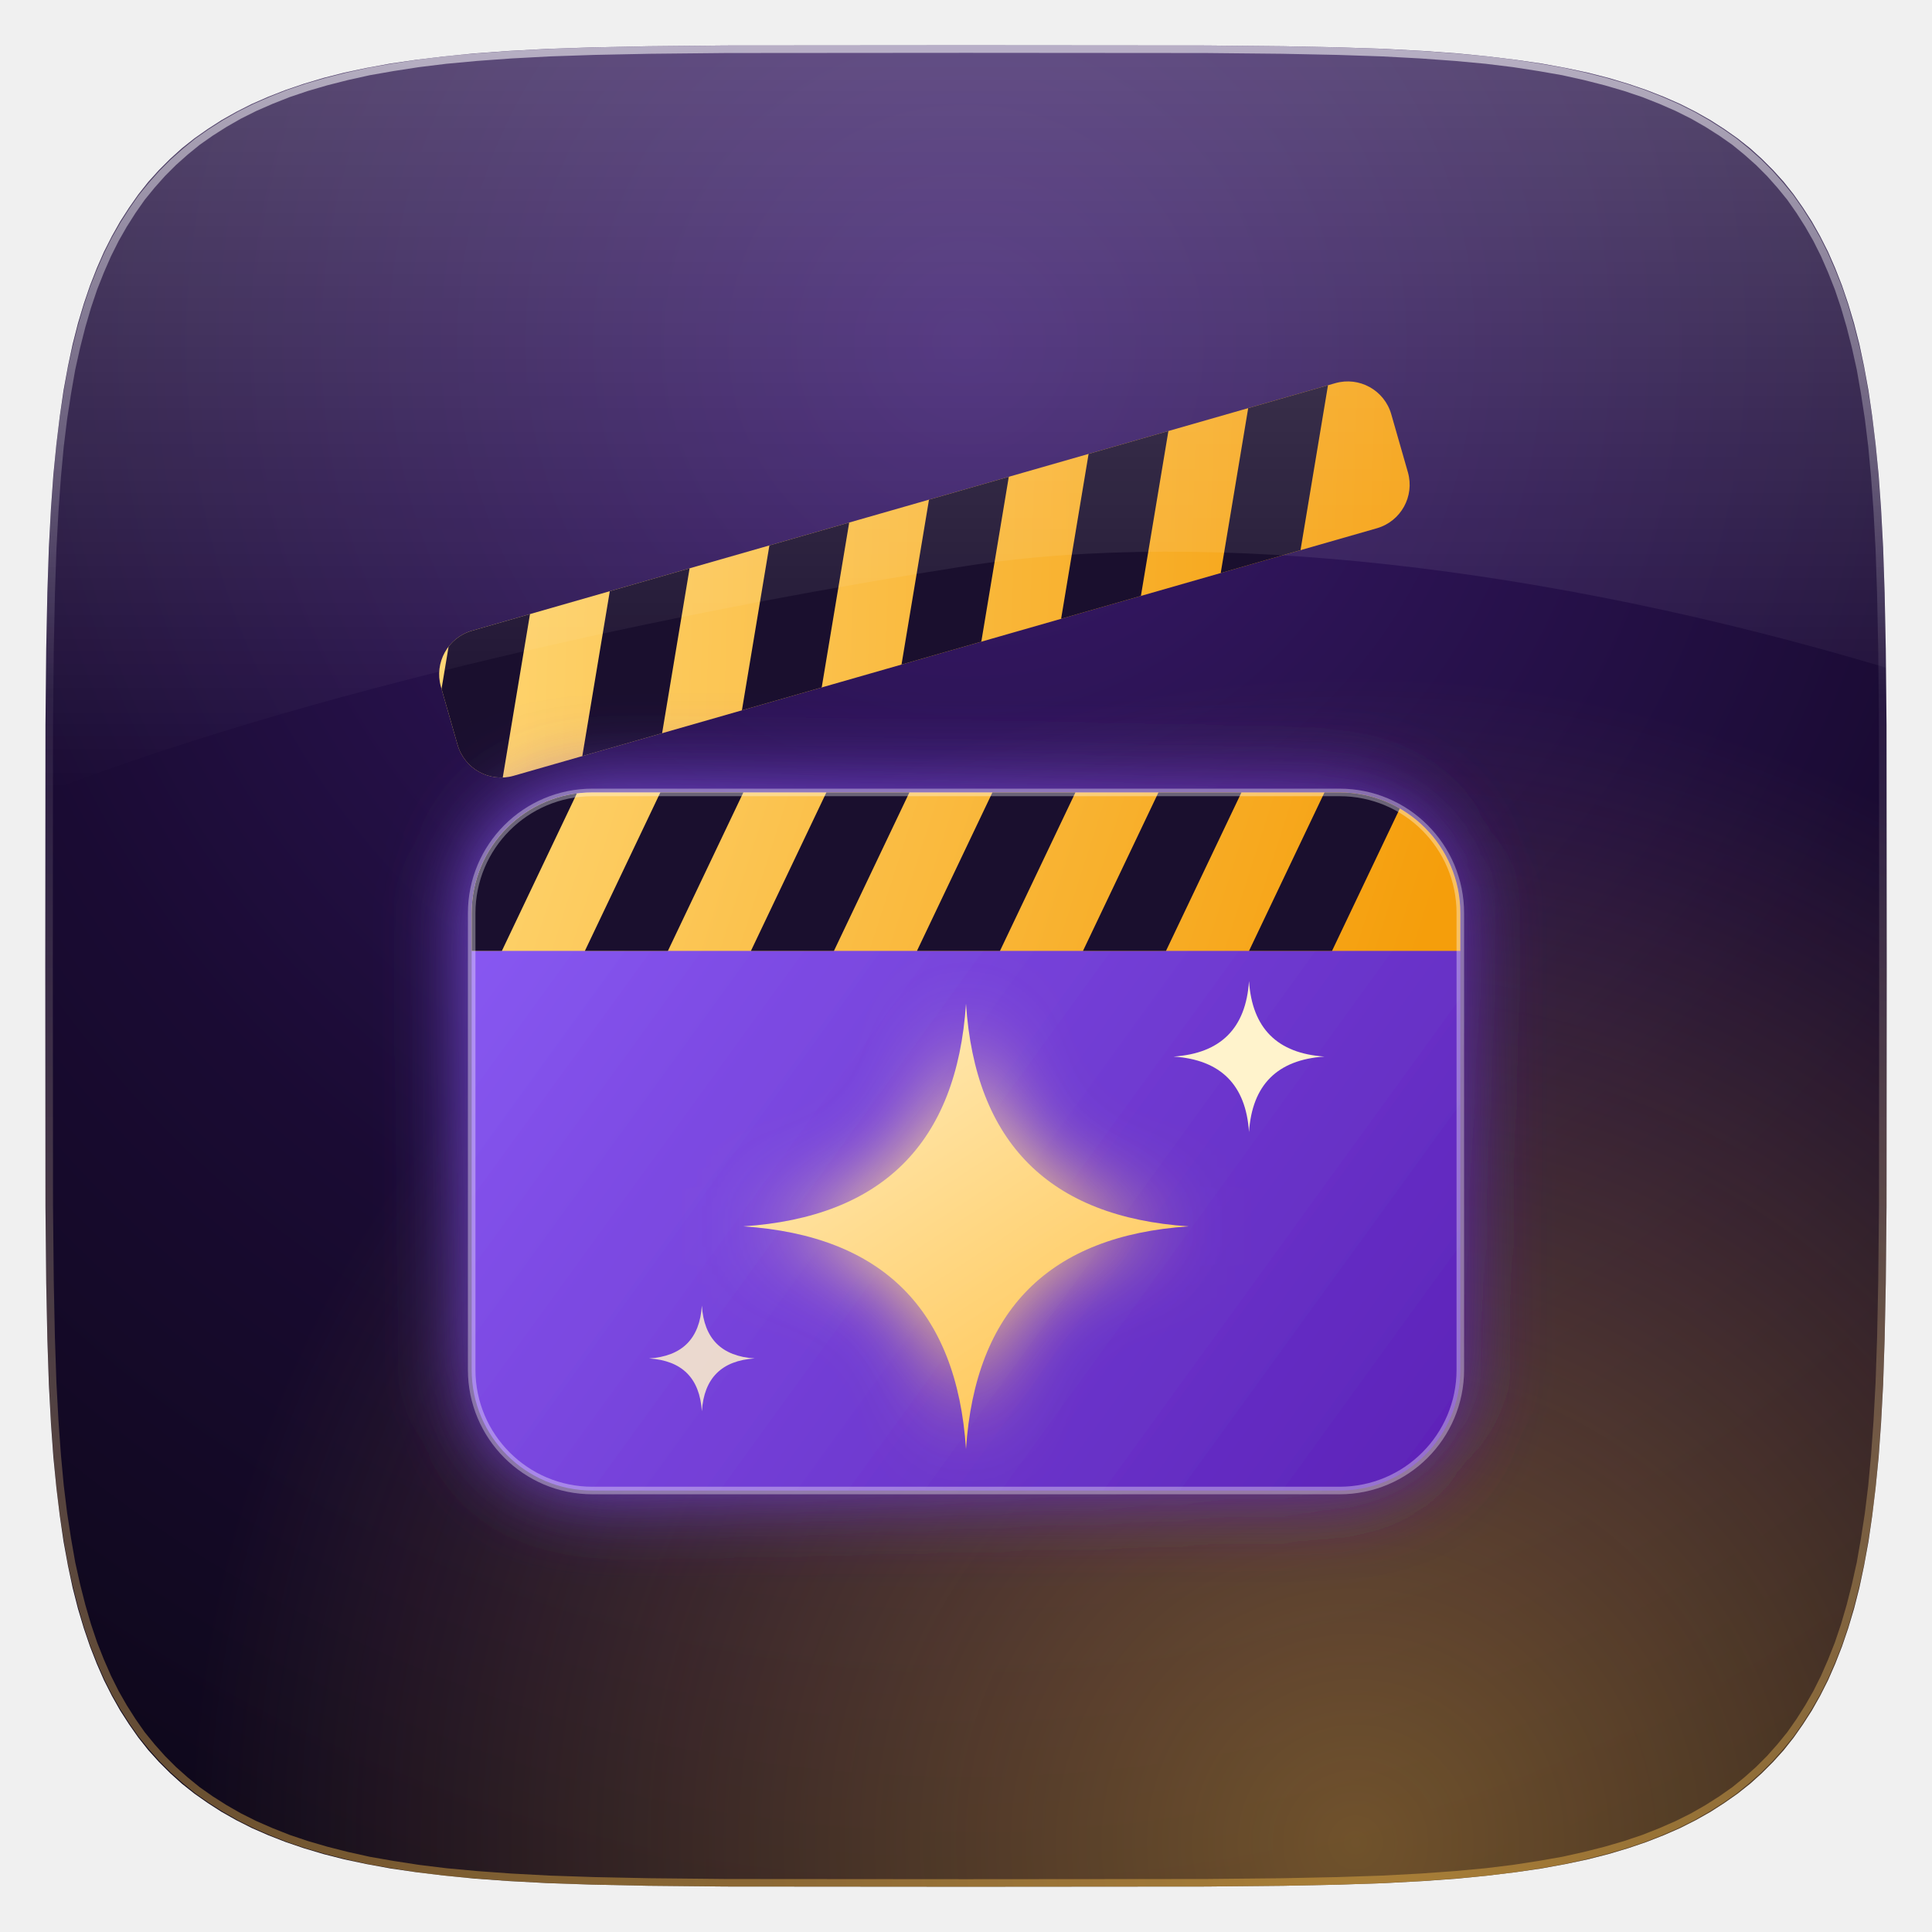
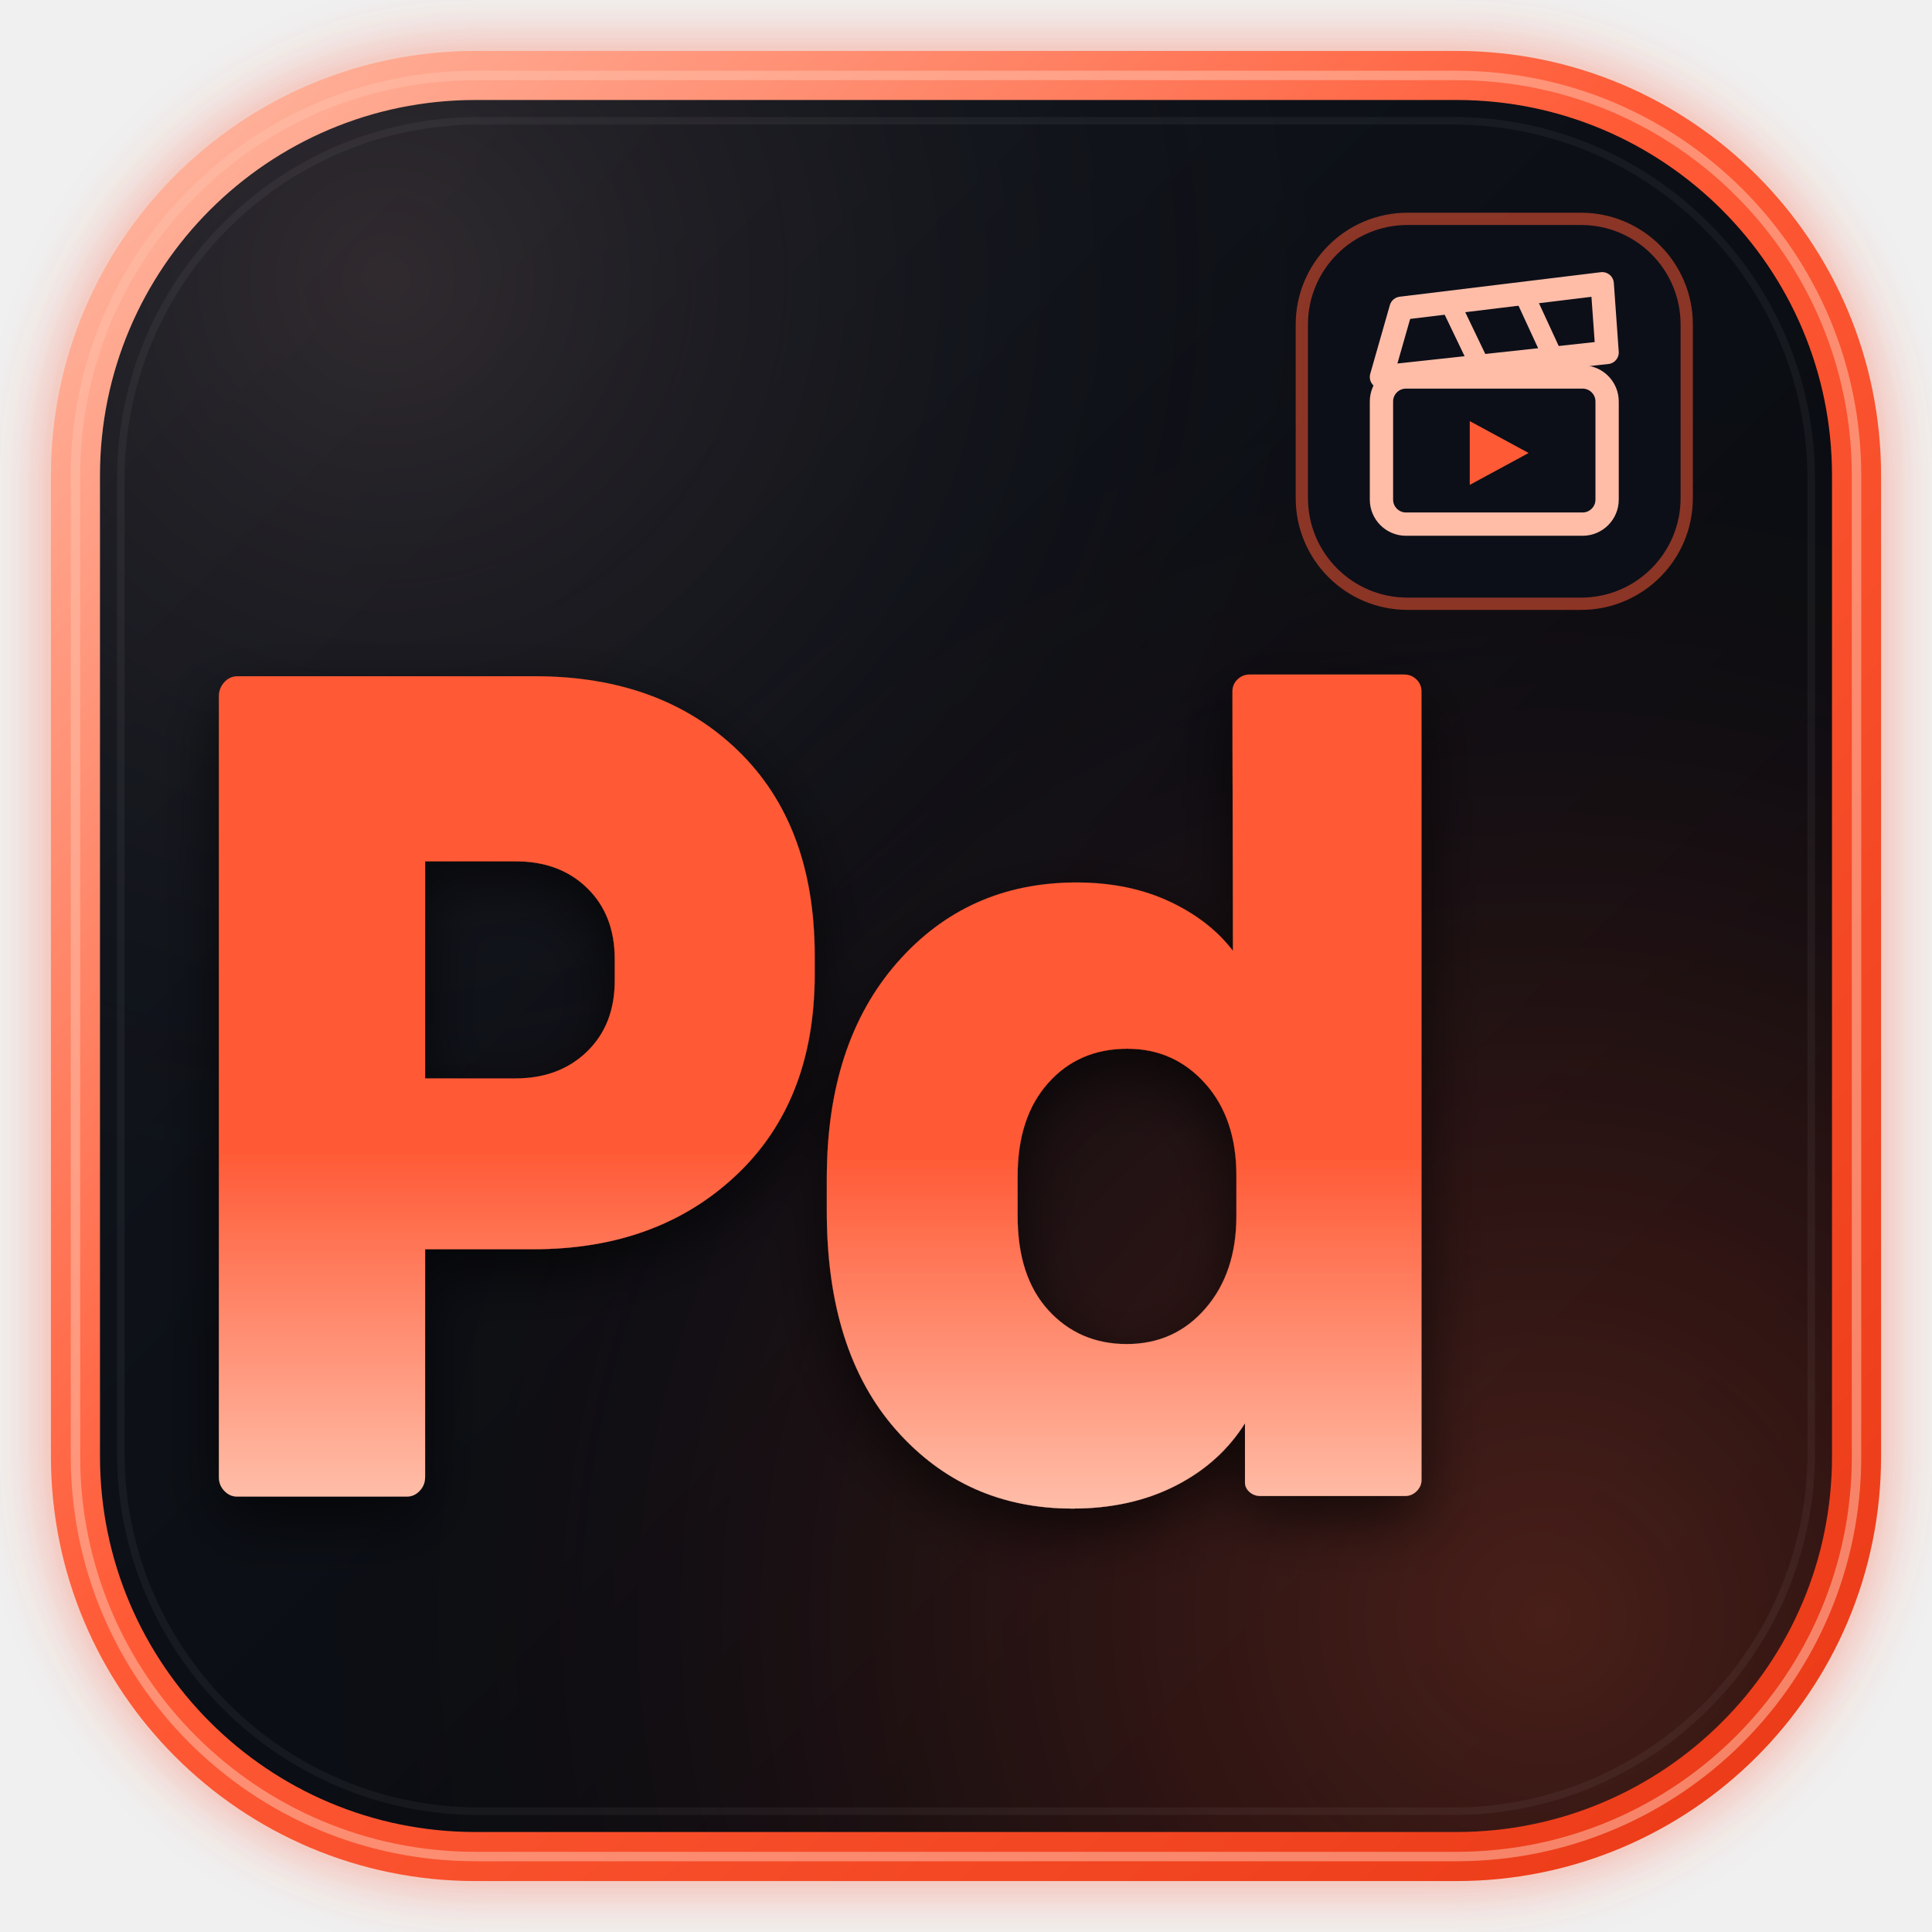
<svg xmlns="http://www.w3.org/2000/svg" viewBox="0 0 1024 1024" width="1024" height="1024">
  <defs>
-     <radialGradient id="base" cx="50%" cy="18%" r="95%">
-       <stop offset="0" stop-color="#3a1a6e" />
-       <stop offset=".55" stop-color="#1a0b33" />
-       <stop offset="1" stop-color="#0b0714" />
+     <linearGradient id="bgGrad" x1="0%" y1="0%" x2="100%" y2="100%">
+       <stop offset="0%" stop-color="#141821" />
+       <stop offset="52%" stop-color="#0B0E14" />
+       <stop offset="100%" stop-color="#07090D" />
+     </linearGradient>
+     <radialGradient id="ambientBR" cx="82%" cy="86%" r="72%">
+       <stop offset="0%" stop-color="#FF5A36" stop-opacity="0.26" />
+       <stop offset="55%" stop-color="#EA3815" stop-opacity="0.08" />
+       <stop offset="100%" stop-color="#000000" stop-opacity="0" />
    </radialGradient>
-     <radialGradient id="ember" cx="70%" cy="95%" r="60%">
-       <stop offset="0" stop-color="#f5b83d" stop-opacity=".42" />
-       <stop offset="1" stop-color="#f5b83d" stop-opacity="0" />
+     <radialGradient id="ambientTL" cx="18%" cy="12%" r="58%">
+       <stop offset="0%" stop-color="#FFBDA8" stop-opacity="0.13" />
+       <stop offset="100%" stop-color="#000000" stop-opacity="0" />
    </radialGradient>
-     <linearGradient id="body" gradientUnits="userSpaceOnUse" x1="250" y1="420" x2="774" y2="800">
-       <stop offset="0" stop-color="#8b5cf6" />
-       <stop offset="1" stop-color="#5b21b6" />
+     <linearGradient id="rimGrad" x1="0%" y1="0%" x2="100%" y2="100%">
+       <stop offset="0%" stop-color="#FFBDA8" />
+       <stop offset="45%" stop-color="#FF5A36" />
+       <stop offset="100%" stop-color="#EA3815" />
    </linearGradient>
-     <linearGradient id="gold" gradientUnits="userSpaceOnUse" x1="250" y1="250" x2="780" y2="420">
-       <stop offset="0" stop-color="#ffd978" />
-       <stop offset="1" stop-color="#f59e0b" />
+     <linearGradient id="textGrad" x1="0%" y1="0%" x2="0%" y2="100%">
+       <stop offset="0%" stop-color="#FFBDA8" />
+       <stop offset="42%" stop-color="#FF5A36" />
+       <stop offset="100%" stop-color="#FF5A36" />
    </linearGradient>
-     <linearGradient id="spark" gradientUnits="userSpaceOnUse" x1="420" y1="470" x2="610" y2="760">
-       <stop offset="0" stop-color="#fff6d6" />
-       <stop offset="1" stop-color="#ffc24a" />
-     </linearGradient>
-     <linearGradient id="shine" x1="0" y1="0" x2="0" y2="1">
-       <stop offset="0" stop-color="#fff" stop-opacity=".24" />
-       <stop offset="1" stop-color="#fff" stop-opacity="0" />
-     </linearGradient>
-     <linearGradient id="rim" x1="0" y1="0" x2="0" y2="1">
-       <stop offset="0" stop-color="#fff" stop-opacity=".55" />
-       <stop offset=".35" stop-color="#fff" stop-opacity=".06" />
-       <stop offset="1" stop-color="#ffc24a" stop-opacity=".4" />
-     </linearGradient>
-     <filter id="glow" x="-40%" y="-40%" width="180%" height="180%">
-       <feGaussianBlur stdDeviation="22" result="b" />
-       <feMerge>
-         <feMergeNode in="b" />
-         <feMergeNode in="SourceGraphic" />
-       </feMerge>
+     <filter id="rimGlow" x="-12%" y="-12%" width="124%" height="124%">
+       <feGaussianBlur stdDeviation="15" result="blur" />
    </filter>
-     <clipPath id="sq">
-       <path d="M1000.0 512.0 L999.9 639.5 L999.5 680.2 L998.9 709.7 L998.1 733.7 L997.0 754.3 L995.7 772.4 L994.1 788.6 L992.3 803.4 L990.3 817.1 L988.0 829.7 L985.5 841.5 L982.7 852.5 L979.6 862.9 L976.3 872.6 L972.7 881.8 L968.9 890.5 L964.7 898.8 L960.3 906.6 L955.6 913.9 L950.7 920.9 L945.4 927.6 L939.8 933.8 L933.8 939.8 L927.6 945.4 L920.9 950.7 L913.9 955.6 L906.6 960.3 L898.8 964.7 L890.5 968.9 L881.8 972.7 L872.6 976.3 L862.9 979.6 L852.5 982.7 L841.5 985.5 L829.7 988.0 L817.1 990.3 L803.4 992.3 L788.6 994.1 L772.4 995.7 L754.3 997.0 L733.7 998.1 L709.7 998.9 L680.2 999.5 L639.5 999.9 L512.0 1000.0 L384.5 999.9 L343.8 999.5 L314.3 998.9 L290.3 998.1 L269.7 997.0 L251.6 995.7 L235.4 994.1 L220.6 992.3 L206.9 990.3 L194.3 988.0 L182.5 985.5 L171.5 982.7 L161.1 979.6 L151.4 976.3 L142.2 972.7 L133.5 968.9 L125.2 964.7 L117.4 960.3 L110.1 955.6 L103.1 950.7 L96.4 945.4 L90.2 939.8 L84.2 933.8 L78.6 927.6 L73.3 920.9 L68.4 913.9 L63.7 906.6 L59.3 898.8 L55.1 890.5 L51.3 881.8 L47.7 872.6 L44.4 862.9 L41.3 852.5 L38.5 841.5 L36.0 829.7 L33.7 817.1 L31.7 803.4 L29.9 788.6 L28.3 772.4 L27.0 754.3 L25.9 733.7 L25.1 709.7 L24.5 680.2 L24.1 639.5 L24.0 512.0 L24.1 384.5 L24.5 343.8 L25.1 314.3 L25.9 290.3 L27.0 269.7 L28.3 251.6 L29.9 235.4 L31.7 220.6 L33.7 206.9 L36.0 194.3 L38.5 182.5 L41.3 171.5 L44.4 161.1 L47.7 151.4 L51.3 142.2 L55.1 133.5 L59.3 125.2 L63.7 117.4 L68.4 110.1 L73.3 103.1 L78.6 96.4 L84.2 90.2 L90.2 84.2 L96.4 78.6 L103.1 73.3 L110.1 68.4 L117.4 63.7 L125.2 59.3 L133.5 55.1 L142.2 51.3 L151.4 47.7 L161.1 44.4 L171.5 41.3 L182.5 38.5 L194.3 36.0 L206.9 33.7 L220.6 31.7 L235.4 29.9 L251.6 28.3 L269.7 27.0 L290.3 25.9 L314.3 25.1 L343.8 24.5 L384.5 24.1 L512.0 24.0 L639.5 24.1 L680.2 24.5 L709.7 25.1 L733.7 25.9 L754.3 27.0 L772.4 28.3 L788.6 29.9 L803.4 31.7 L817.1 33.7 L829.7 36.0 L841.5 38.5 L852.5 41.3 L862.9 44.4 L872.6 47.7 L881.8 51.3 L890.5 55.1 L898.8 59.3 L906.6 63.7 L913.9 68.4 L920.9 73.3 L927.6 78.6 L933.8 84.2 L939.8 90.2 L945.4 96.4 L950.7 103.1 L955.6 110.1 L960.3 117.4 L964.7 125.2 L968.9 133.5 L972.7 142.2 L976.3 151.4 L979.6 161.1 L982.7 171.5 L985.5 182.5 L988.0 194.3 L990.3 206.9 L992.3 220.6 L994.1 235.4 L995.7 251.6 L997.0 269.7 L998.1 290.3 L998.9 314.3 L999.5 343.8 L999.9 384.5Z" />
-     </clipPath>
-     <clipPath id="arm">
-       <rect x="250" y="300" width="524" height="84" rx="26" />
-     </clipPath>
-     <clipPath id="arm2">
-       <rect x="250" y="336" width="524" height="80" rx="24" />
-     </clipPath>
-     <clipPath id="bodyc">
-       <rect x="250" y="420" width="524" height="370" rx="64" />
+     <filter id="textShadow" x="-10%" y="-10%" width="120%" height="120%">
+       <feDropShadow dx="0" dy="12" stdDeviation="16" flood-color="#000000" flood-opacity="0.65" />
+     </filter>
+     <clipPath id="tileClip">
+       <rect x="40" y="40" width="944" height="944" rx="212" />
    </clipPath>
  </defs>
-   <g clip-path="url(#sq)">
-     <rect width="1024" height="1024" fill="url(#base)" />
-     <rect width="1024" height="1024" fill="url(#ember)" />
-     <g transform="rotate(-16 256 420)">
-       <rect x="250" y="336" width="524" height="80" rx="24" fill="url(#gold)" />
-       <g clip-path="url(#arm2)">
-         <path d="M262 336 L306 336 L266 420 L222 420 Z" fill="#1a0f2e" />
-         <path d="M350 336 L394 336 L354 420 L310 420 Z" fill="#1a0f2e" />
-         <path d="M438 336 L482 336 L442 420 L398 420 Z" fill="#1a0f2e" />
-         <path d="M526 336 L570 336 L530 420 L486 420 Z" fill="#1a0f2e" />
-         <path d="M614 336 L658 336 L618 420 L574 420 Z" fill="#1a0f2e" />
-         <path d="M702 336 L746 336 L706 420 L662 420 Z" fill="#1a0f2e" />
-       </g>
+   <rect x="40" y="40" width="944" height="944" rx="212" fill="none" stroke="#FF5A36" stroke-width="34" stroke-opacity="0.42" filter="url(#rimGlow)" />
+   <g clip-path="url(#tileClip)">
+     <rect x="40" y="40" width="944" height="944" fill="url(#bgGrad)" />
+     <rect x="40" y="40" width="944" height="944" fill="url(#ambientBR)" />
+     <rect x="40" y="40" width="944" height="944" fill="url(#ambientTL)" />
+     <rect x="64" y="64" width="896" height="896" rx="190" fill="none" stroke="#FFFFFF" stroke-opacity="0.05" stroke-width="4" />
+   </g>
+   <rect x="40" y="40" width="944" height="944" rx="212" fill="none" stroke="url(#rimGrad)" stroke-width="26" />
+   <rect x="40" y="40" width="944" height="944" rx="212" fill="none" stroke="#FFBDA8" stroke-opacity="0.55" stroke-width="5" />
+   <g transform="translate(792, 218)">
+     <rect x="-102" y="-102" width="204" height="204" rx="56" fill="#0C1018" fill-opacity="0.92" stroke="#FF5A36" stroke-opacity="0.52" stroke-width="6.5" />
+     <g transform="scale(1.30)">
+       <rect x="-46" y="-14" width="92" height="60" rx="10" fill="none" stroke="#FFBDA8" stroke-width="9.5" stroke-linecap="round" stroke-linejoin="round" />
+       <path d="M-46 -14 L-38 -42 L44 -52 L46 -24 Z" fill="none" stroke="#FFBDA8" stroke-width="9.5" stroke-linecap="round" stroke-linejoin="round" />
+       <line x1="-18" y1="-44" x2="-6" y2="-19" stroke="#FFBDA8" stroke-width="8" stroke-linecap="round" />
+       <line x1="12" y1="-48" x2="24" y2="-22" stroke="#FFBDA8" stroke-width="8" stroke-linecap="round" />
+       <polygon points="-10,4 -10,30 14,17" fill="#FF5A36" />
    </g>
-     <g filter="url(#glow)">
-       <rect x="250" y="420" width="524" height="370" rx="64" fill="url(#body)" />
-     </g>
-     <g clip-path="url(#bodyc)">
-       <rect x="250" y="420" width="524" height="84" fill="url(#gold)" />
-       <g transform="translate(0 120)">
-         <path d="M262 300 L306 300 L266 384 L222 384 Z" fill="#1a0f2e" />
-         <path d="M350 300 L394 300 L354 384 L310 384 Z" fill="#1a0f2e" />
-         <path d="M438 300 L482 300 L442 384 L398 384 Z" fill="#1a0f2e" />
-         <path d="M526 300 L570 300 L530 384 L486 384 Z" fill="#1a0f2e" />
-         <path d="M614 300 L658 300 L618 384 L574 384 Z" fill="#1a0f2e" />
-         <path d="M702 300 L746 300 L706 384 L662 384 Z" fill="#1a0f2e" />
-       </g>
-     </g>
-     <rect x="250" y="420" width="524" height="370" rx="64" fill="none" stroke="#fff" stroke-opacity=".35" stroke-width="4" />
-     <g filter="url(#glow)">
-       <path d="M512.0 532.0 Q519.4 642.6 630.0 650.0 Q519.4 657.4 512.0 768.0 Q504.6 657.4 394.0 650.0 Q504.6 642.6 512.0 532.0Z" fill="url(#spark)" />
-     </g>
-     <path d="M662.0 520.0 Q664.5 557.5 702.0 560.0 Q664.5 562.5 662.0 600.0 Q659.5 562.5 622.0 560.0 Q659.5 557.5 662.0 520.0Z" fill="#fff3cc" />
-     <path d="M372.0 692.0 Q373.7 718.3 400.0 720.0 Q373.7 721.7 372.0 748.0 Q370.3 721.7 344.0 720.0 Q370.3 718.3 372.0 692.0Z" fill="#fff3cc" opacity=".85" />
-     <path d="M24 24h976v330C820 300 640 280 512 300S180 360 24 420z" fill="url(#shine)" />
  </g>
-   <path d="M998.0 512.0 L997.9 639.0 L997.5 679.5 L996.9 708.9 L996.1 732.8 L995.0 753.3 L993.7 771.3 L992.2 787.5 L990.4 802.2 L988.3 815.8 L986.1 828.4 L983.5 840.1 L980.7 851.1 L977.7 861.4 L974.4 871.2 L970.8 880.3 L967.0 889.0 L962.9 897.2 L958.5 904.9 L953.8 912.3 L948.9 919.3 L943.6 925.8 L938.0 932.1 L932.1 938.0 L925.8 943.6 L919.3 948.9 L912.3 953.8 L904.9 958.5 L897.2 962.9 L889.0 967.0 L880.3 970.8 L871.2 974.4 L861.4 977.7 L851.1 980.7 L840.1 983.5 L828.4 986.1 L815.8 988.3 L802.2 990.4 L787.5 992.2 L771.3 993.7 L753.3 995.0 L732.8 996.1 L708.9 996.9 L679.5 997.5 L639.0 997.9 L512.0 998.0 L385.0 997.9 L344.5 997.5 L315.1 996.9 L291.2 996.1 L270.7 995.0 L252.7 993.7 L236.5 992.2 L221.8 990.4 L208.2 988.3 L195.6 986.1 L183.9 983.5 L172.9 980.7 L162.6 977.7 L152.8 974.4 L143.7 970.8 L135.0 967.0 L126.8 962.9 L119.1 958.5 L111.7 953.8 L104.7 948.9 L98.2 943.6 L91.9 938.0 L86.0 932.1 L80.4 925.8 L75.1 919.3 L70.2 912.3 L65.5 904.9 L61.1 897.2 L57.0 889.0 L53.2 880.3 L49.6 871.2 L46.3 861.4 L43.3 851.1 L40.5 840.1 L37.9 828.4 L35.7 815.8 L33.6 802.2 L31.8 787.5 L30.3 771.3 L29.0 753.3 L27.9 732.8 L27.1 708.9 L26.5 679.5 L26.1 639.0 L26.0 512.0 L26.1 385.0 L26.5 344.5 L27.1 315.1 L27.9 291.2 L29.0 270.7 L30.3 252.7 L31.8 236.5 L33.6 221.8 L35.7 208.2 L37.9 195.6 L40.5 183.9 L43.3 172.9 L46.3 162.6 L49.6 152.8 L53.2 143.7 L57.0 135.0 L61.1 126.8 L65.5 119.1 L70.2 111.7 L75.1 104.7 L80.4 98.2 L86.0 91.9 L91.9 86.0 L98.2 80.4 L104.7 75.1 L111.7 70.2 L119.1 65.5 L126.8 61.1 L135.0 57.0 L143.7 53.2 L152.8 49.6 L162.6 46.3 L172.9 43.3 L183.9 40.5 L195.6 37.9 L208.2 35.7 L221.8 33.6 L236.5 31.8 L252.7 30.3 L270.7 29.0 L291.2 27.9 L315.1 27.1 L344.5 26.5 L385.0 26.1 L512.0 26.0 L639.0 26.1 L679.5 26.5 L708.9 27.1 L732.8 27.9 L753.3 29.0 L771.3 30.3 L787.5 31.8 L802.2 33.6 L815.8 35.7 L828.4 37.9 L840.1 40.5 L851.1 43.3 L861.4 46.3 L871.2 49.6 L880.3 53.2 L889.0 57.0 L897.2 61.1 L904.9 65.5 L912.3 70.2 L919.3 75.1 L925.8 80.4 L932.1 86.0 L938.0 91.9 L943.6 98.2 L948.9 104.7 L953.8 111.7 L958.5 119.1 L962.9 126.8 L967.0 135.0 L970.8 143.7 L974.4 152.8 L977.7 162.6 L980.7 172.9 L983.5 183.9 L986.1 195.6 L988.3 208.2 L990.4 221.8 L992.2 236.5 L993.7 252.7 L995.0 270.7 L996.1 291.2 L996.9 315.1 L997.5 344.5 L997.9 385.0Z" fill="none" stroke="url(#rim)" stroke-width="4" />
+   <g fill="url(#textGrad)" filter="url(#textShadow)">
+     <path d="M127 -4Q114 -4 104.5 6.0Q95 16 95 30V1397Q95 1411 104.5 1421.5Q114 1432 128 1432H648Q869 1432 1003.5 1302.0Q1138 1172 1138 943V910Q1138 688 1000.5 558.5Q863 429 646 429H302V728H614Q691 728 739.5 775.0Q788 822 788 899V937Q788 1014 740.0 1061.0Q692 1108 615 1108H456V30Q456 16 446.5 6.0Q437 -4 424 -4Z" transform="translate(87.24,792.00) scale(0.30278,-0.30278)" />
+     <path d="M465 -25Q278 -25 156.5 112.5Q35 250 35 495V553Q35 790 158.0 930.5Q281 1071 472 1071Q567 1071 640.5 1035.0Q714 999 754 940L746 933L745 1405Q745 1418 754.0 1426.5Q763 1435 775 1435H1046Q1058 1435 1067.0 1426.5Q1076 1418 1076 1405V25Q1076 14 1067.5 5.5Q1059 -3 1047 -3H794Q783 -3 775.0 4.0Q767 11 767 21V175L817 126H768Q724 55 645.5 15.0Q567 -25 465 -25ZM560 263Q644 263 698.0 325.5Q752 388 752 487V558Q752 658 697.5 719.0Q643 780 561 780Q476 780 422.5 720.0Q369 660 369 557V487Q369 381 423.0 322.0Q477 263 560 263Z" transform="translate(427.63,792.00) scale(0.30278,-0.30278)" />
+   </g>
</svg>
